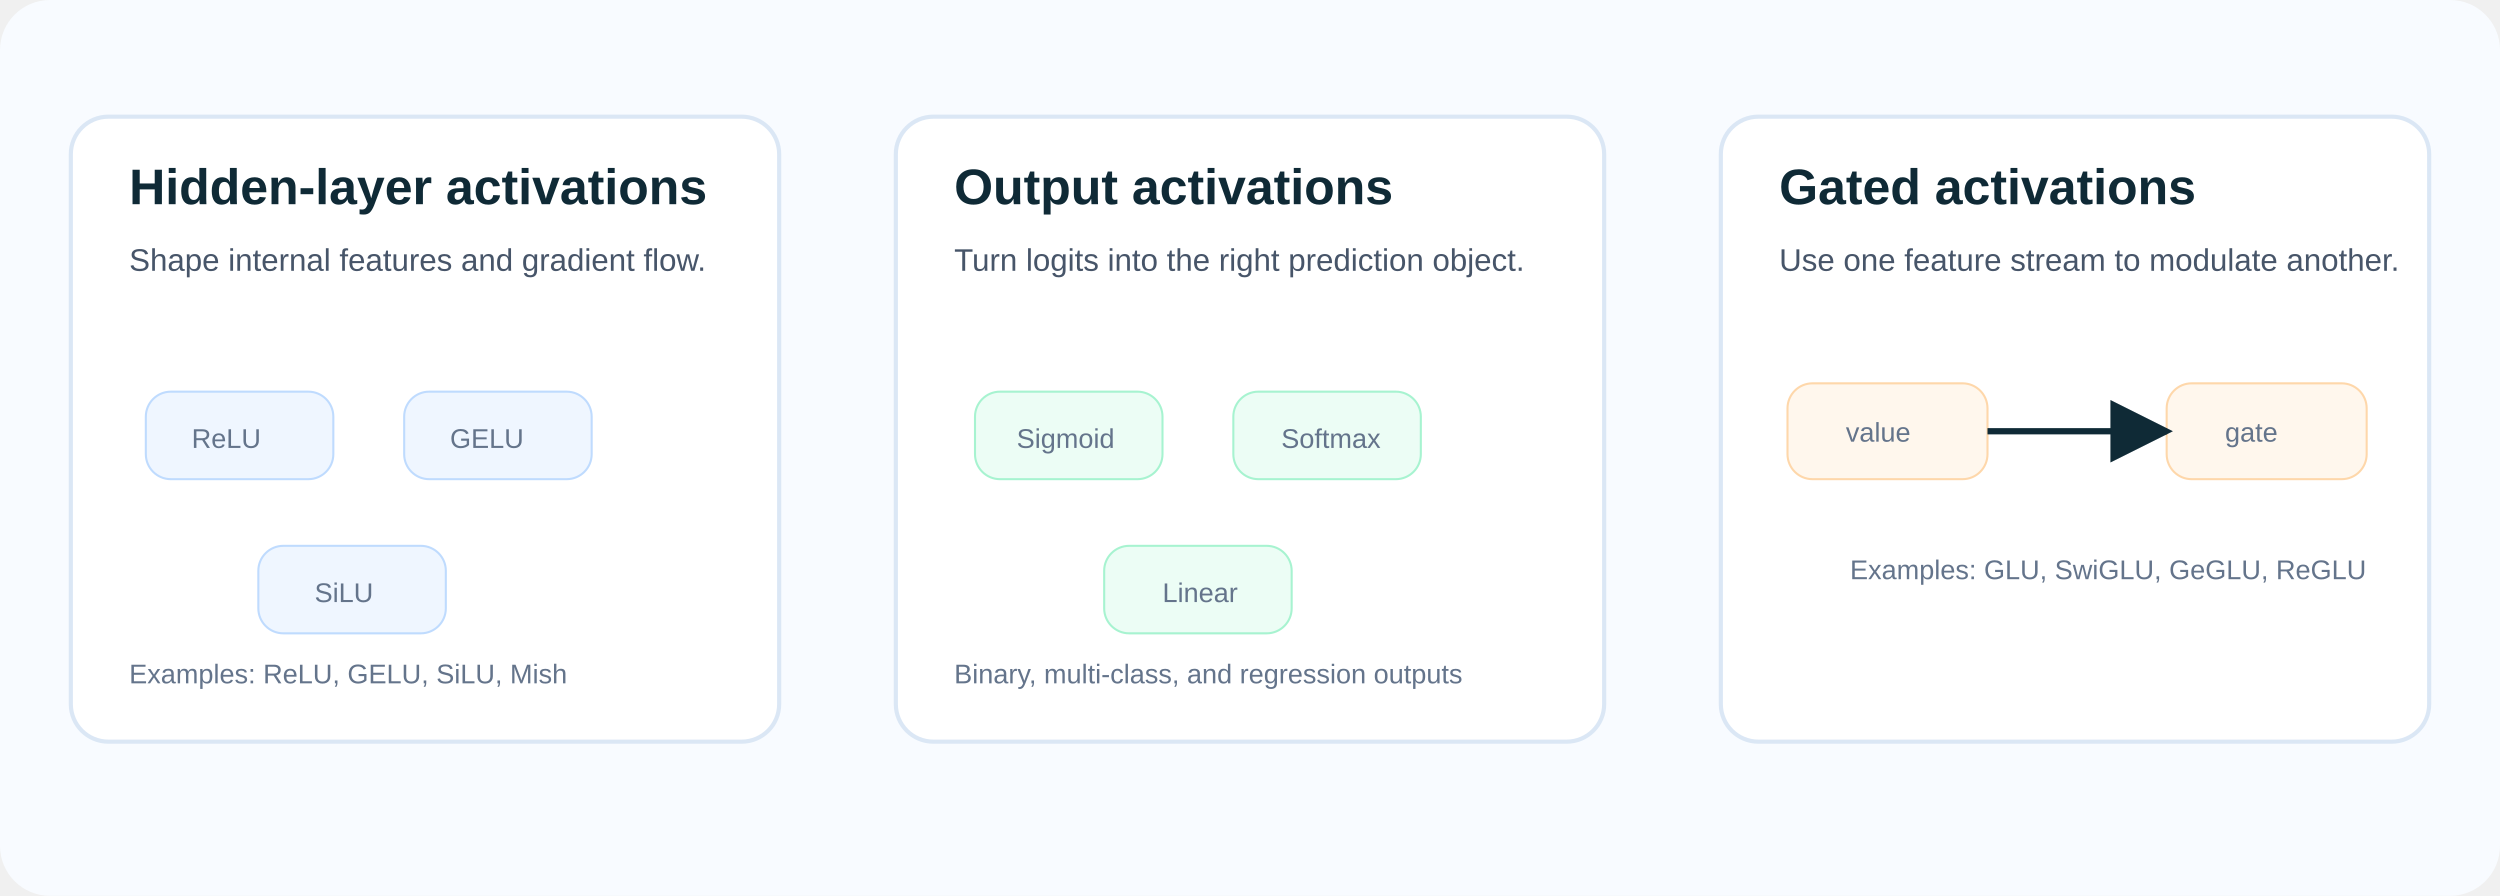
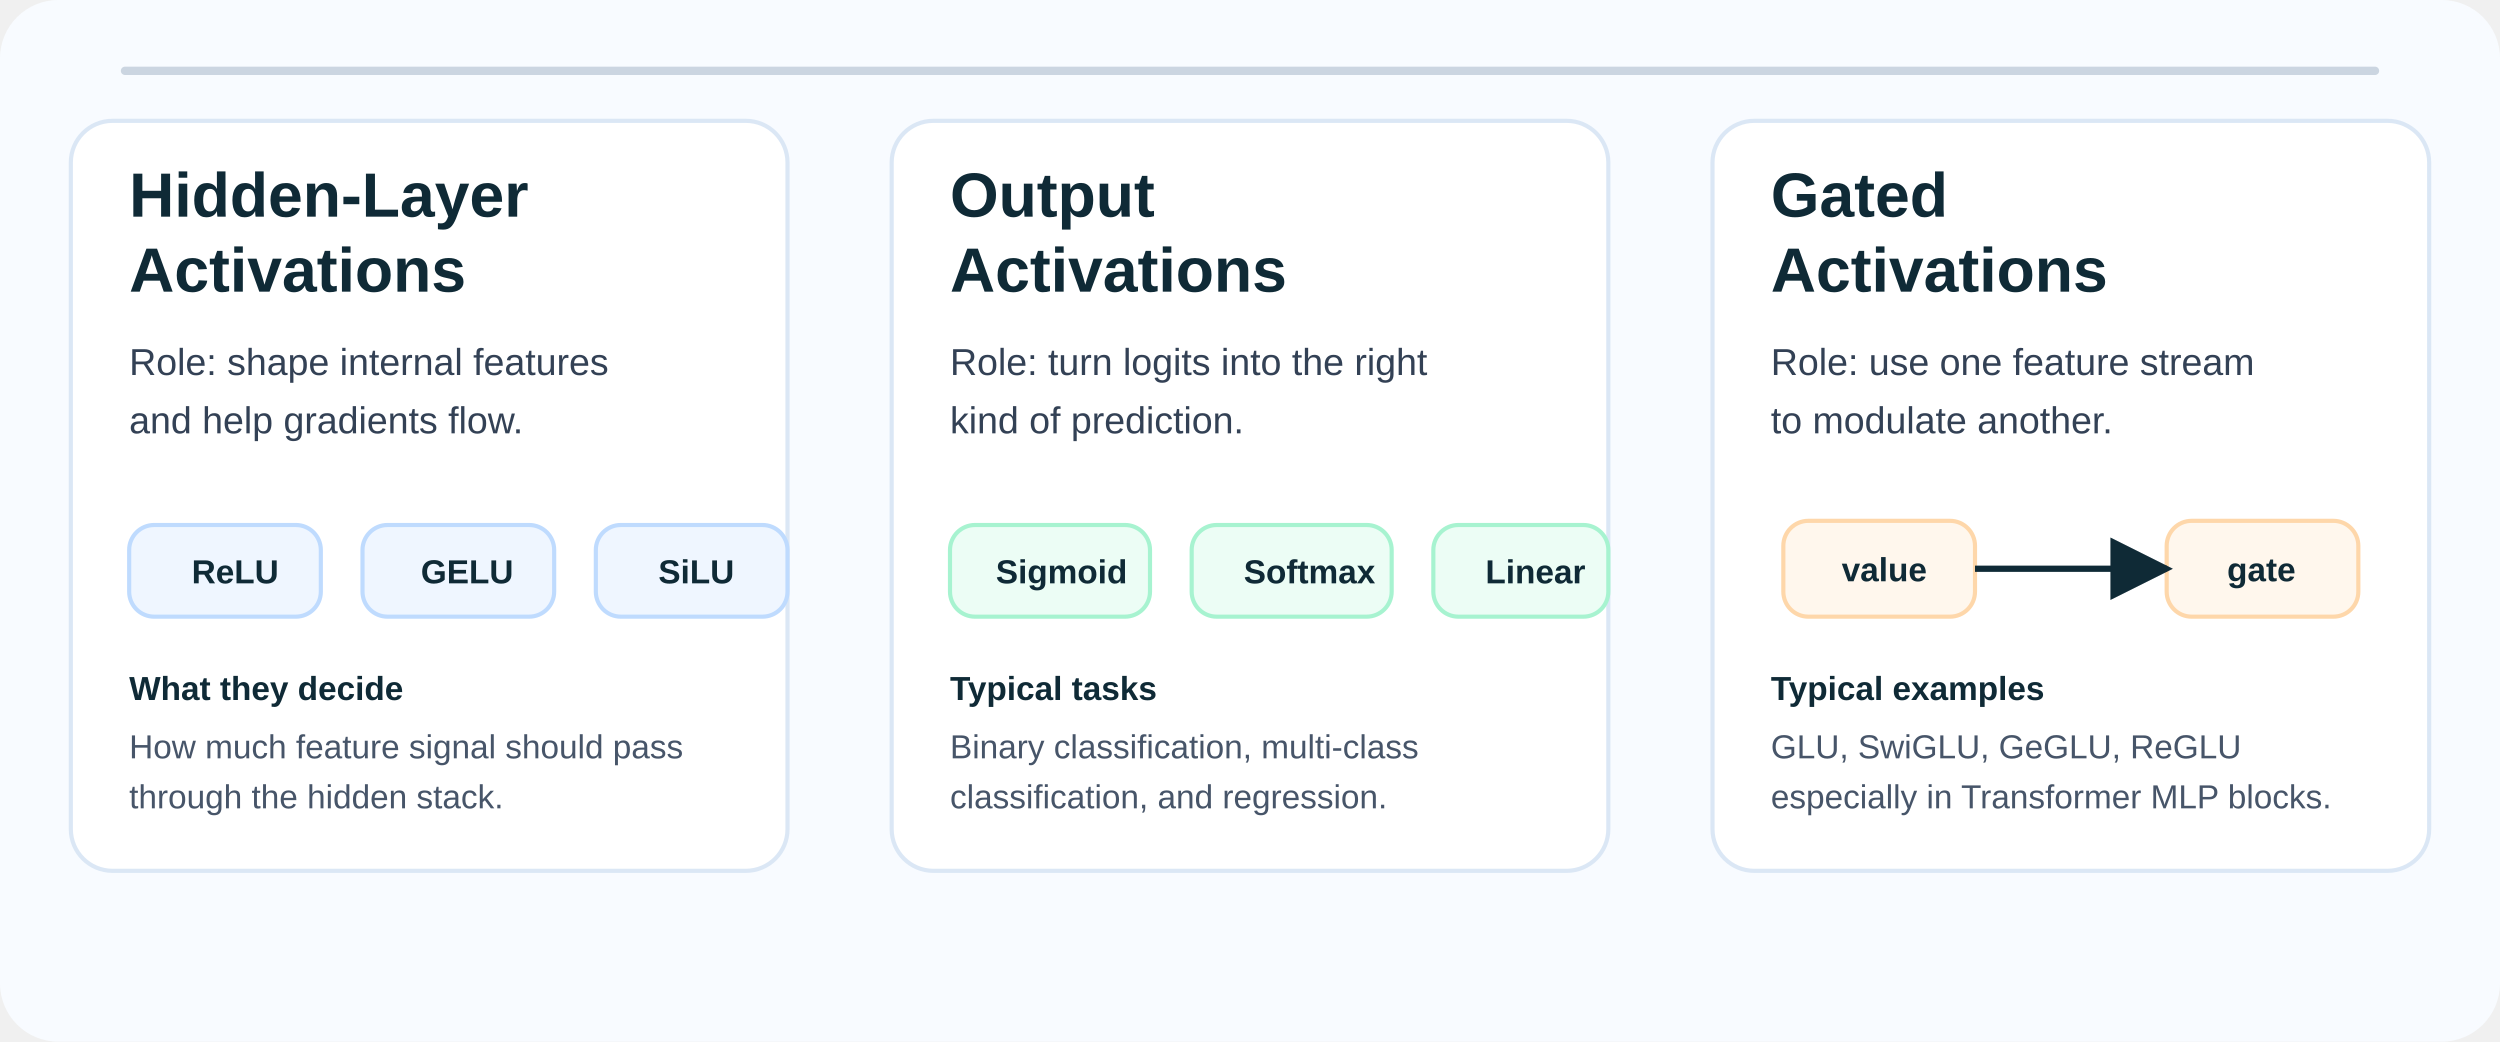
- <svg xmlns="http://www.w3.org/2000/svg" viewBox="0 0 1200 430" role="img" aria-labelledby="title desc">
+ <svg xmlns="http://www.w3.org/2000/svg" viewBox="0 0 1200 500" role="img" aria-labelledby="title desc">
  <defs>
-     <style>.bg{fill:#f8fbff}.card{fill:#fff;stroke:#dbe7f5;stroke-width:2}.title{font:700 24px Arial,sans-serif;fill:#0f2a36}.text{font:15px Arial,sans-serif;fill:#475569}.tiny{font:13px Arial,sans-serif;fill:#64748b}.arrow{stroke:#0f2a36;stroke-width:3;fill:none;marker-end:url(#m)}.box1{fill:#eff6ff;stroke:#bfdbfe}.box2{fill:#ecfdf5;stroke:#a7f3d0}.box3{fill:#fff7ed;stroke:#fed7aa}</style>
+     <style>
+       .bg { fill: #f8fbff; }
+       .card { fill: #ffffff; stroke: #dbe7f5; stroke-width: 2; }
+       .title { font: 700 30px Arial, sans-serif; fill: #0f2a36; }
+       .subtitle { font: 18px Arial, sans-serif; fill: #334155; }
+       .label { font: 700 16px Arial, sans-serif; fill: #0f2a36; }
+       .tiny { font: 16px Arial, sans-serif; fill: #475569; }
+       .tiny-bold { font: 700 16px Arial, sans-serif; fill: #0f2a36; }
+       .box1 { fill: #eff6ff; stroke: #bfdbfe; stroke-width: 2; }
+       .box2 { fill: #ecfdf5; stroke: #a7f3d0; stroke-width: 2; }
+       .box3 { fill: #fff7ed; stroke: #fed7aa; stroke-width: 2; }
+       .arrow { stroke: #0f2a36; stroke-width: 3; fill: none; marker-end: url(#m); }
+       .pipe { stroke: #cbd5e1; stroke-width: 4; stroke-linecap: round; }
+     </style>
    <marker id="m" markerWidth="10" markerHeight="10" refX="9" refY="5" orient="auto">
-       <path d="M0 0L10 5L0 10z" fill="#0f2a36" />
+       <path d="M0 0 L10 5 L0 10 z" fill="#0f2a36" />
    </marker>
  </defs>
-   <rect class="bg" width="1200" height="430" rx="24" />
-   <rect class="card" x="34" y="56" width="340" height="300" rx="18" />
-   <text class="title" x="62" y="98">Hidden-layer activations</text>
-   <text class="text" x="62" y="130">Shape internal features and gradient flow.</text>
-   <rect class="box1" x="70" y="188" width="90" height="42" rx="12" />
-   <rect class="box1" x="194" y="188" width="90" height="42" rx="12" />
-   <rect class="box1" x="124" y="262" width="90" height="42" rx="12" />
-   <text class="tiny" x="92" y="215">ReLU</text>
-   <text class="tiny" x="216" y="215">GELU</text>
-   <text class="tiny" x="151" y="289">SiLU</text>
-   <text class="tiny" x="62" y="328">Examples: ReLU, GELU, SiLU, Mish</text>
-   <rect class="card" x="430" y="56" width="340" height="300" rx="18" />
-   <text class="title" x="458" y="98">Output activations</text>
-   <text class="text" x="458" y="130">Turn logits into the right prediction object.</text>
-   <rect class="box2" x="468" y="188" width="90" height="42" rx="12" />
-   <rect class="box2" x="592" y="188" width="90" height="42" rx="12" />
-   <rect class="box2" x="530" y="262" width="90" height="42" rx="12" />
-   <text class="tiny" x="488" y="215">Sigmoid</text>
-   <text class="tiny" x="615" y="215">Softmax</text>
-   <text class="tiny" x="558" y="289">Linear</text>
-   <text class="tiny" x="458" y="328">Binary, multi-class, and regression outputs</text>
-   <rect class="card" x="826" y="56" width="340" height="300" rx="18" />
-   <text class="title" x="854" y="98">Gated activations</text>
-   <text class="text" x="854" y="130">Use one feature stream to modulate another.</text>
-   <rect class="box3" x="858" y="184" width="96" height="46" rx="12" />
-   <rect class="box3" x="1040" y="184" width="96" height="46" rx="12" />
-   <text class="tiny" x="886" y="212">value</text>
-   <text class="tiny" x="1068" y="212">gate</text>
-   <path class="arrow" d="M954 207 L1040 207" />
-   <text class="tiny" x="888" y="278">Examples: GLU, SwiGLU, GeGLU, ReGLU</text>
+   <rect class="bg" width="1200" height="500" rx="28" />
+   <rect class="card" x="34" y="58" width="344" height="360" rx="20" />
+   <text class="title" x="62" y="104">Hidden-Layer</text>
+   <text class="title" x="62" y="140">Activations</text>
+   <text class="subtitle" x="62" y="180">Role: shape internal features</text>
+   <text class="subtitle" x="62" y="208">and help gradients flow.</text>
+   <rect class="box1" x="62" y="252" width="92" height="44" rx="12" />
+   <rect class="box1" x="174" y="252" width="92" height="44" rx="12" />
+   <rect class="box1" x="286" y="252" width="92" height="44" rx="12" />
+   <text class="label" x="92" y="280">ReLU</text>
+   <text class="label" x="202" y="280">GELU</text>
+   <text class="label" x="316" y="280">SiLU</text>
+   <text class="tiny-bold" x="62" y="336">What they decide</text>
+   <text class="tiny" x="62" y="364">How much feature signal should pass</text>
+   <text class="tiny" x="62" y="388">through the hidden stack.</text>
+   <rect class="card" x="428" y="58" width="344" height="360" rx="20" />
+   <text class="title" x="456" y="104">Output</text>
+   <text class="title" x="456" y="140">Activations</text>
+   <text class="subtitle" x="456" y="180">Role: turn logits into the right</text>
+   <text class="subtitle" x="456" y="208">kind of prediction.</text>
+   <rect class="box2" x="456" y="252" width="96" height="44" rx="12" />
+   <rect class="box2" x="572" y="252" width="96" height="44" rx="12" />
+   <rect class="box2" x="688" y="252" width="84" height="44" rx="12" />
+   <text class="label" x="478" y="280">Sigmoid</text>
+   <text class="label" x="597" y="280">Softmax</text>
+   <text class="label" x="713" y="280">Linear</text>
+   <text class="tiny-bold" x="456" y="336">Typical tasks</text>
+   <text class="tiny" x="456" y="364">Binary classification, multi-class</text>
+   <text class="tiny" x="456" y="388">classification, and regression.</text>
+   <rect class="card" x="822" y="58" width="344" height="360" rx="20" />
+   <text class="title" x="850" y="104">Gated</text>
+   <text class="title" x="850" y="140">Activations</text>
+   <text class="subtitle" x="850" y="180">Role: use one feature stream</text>
+   <text class="subtitle" x="850" y="208">to modulate another.</text>
+   <rect class="box3" x="856" y="250" width="92" height="46" rx="12" />
+   <rect class="box3" x="1040" y="250" width="92" height="46" rx="12" />
+   <text class="label" x="884" y="279">value</text>
+   <text class="label" x="1069" y="279">gate</text>
+   <path class="arrow" d="M948 273 L1040 273" />
+   <text class="tiny-bold" x="850" y="336">Typical examples</text>
+   <text class="tiny" x="850" y="364">GLU, SwiGLU, GeGLU, ReGLU</text>
+   <text class="tiny" x="850" y="388">especially in Transformer MLP blocks.</text>
+   <line class="pipe" x1="60" y1="34" x2="1140" y2="34" />
</svg>
